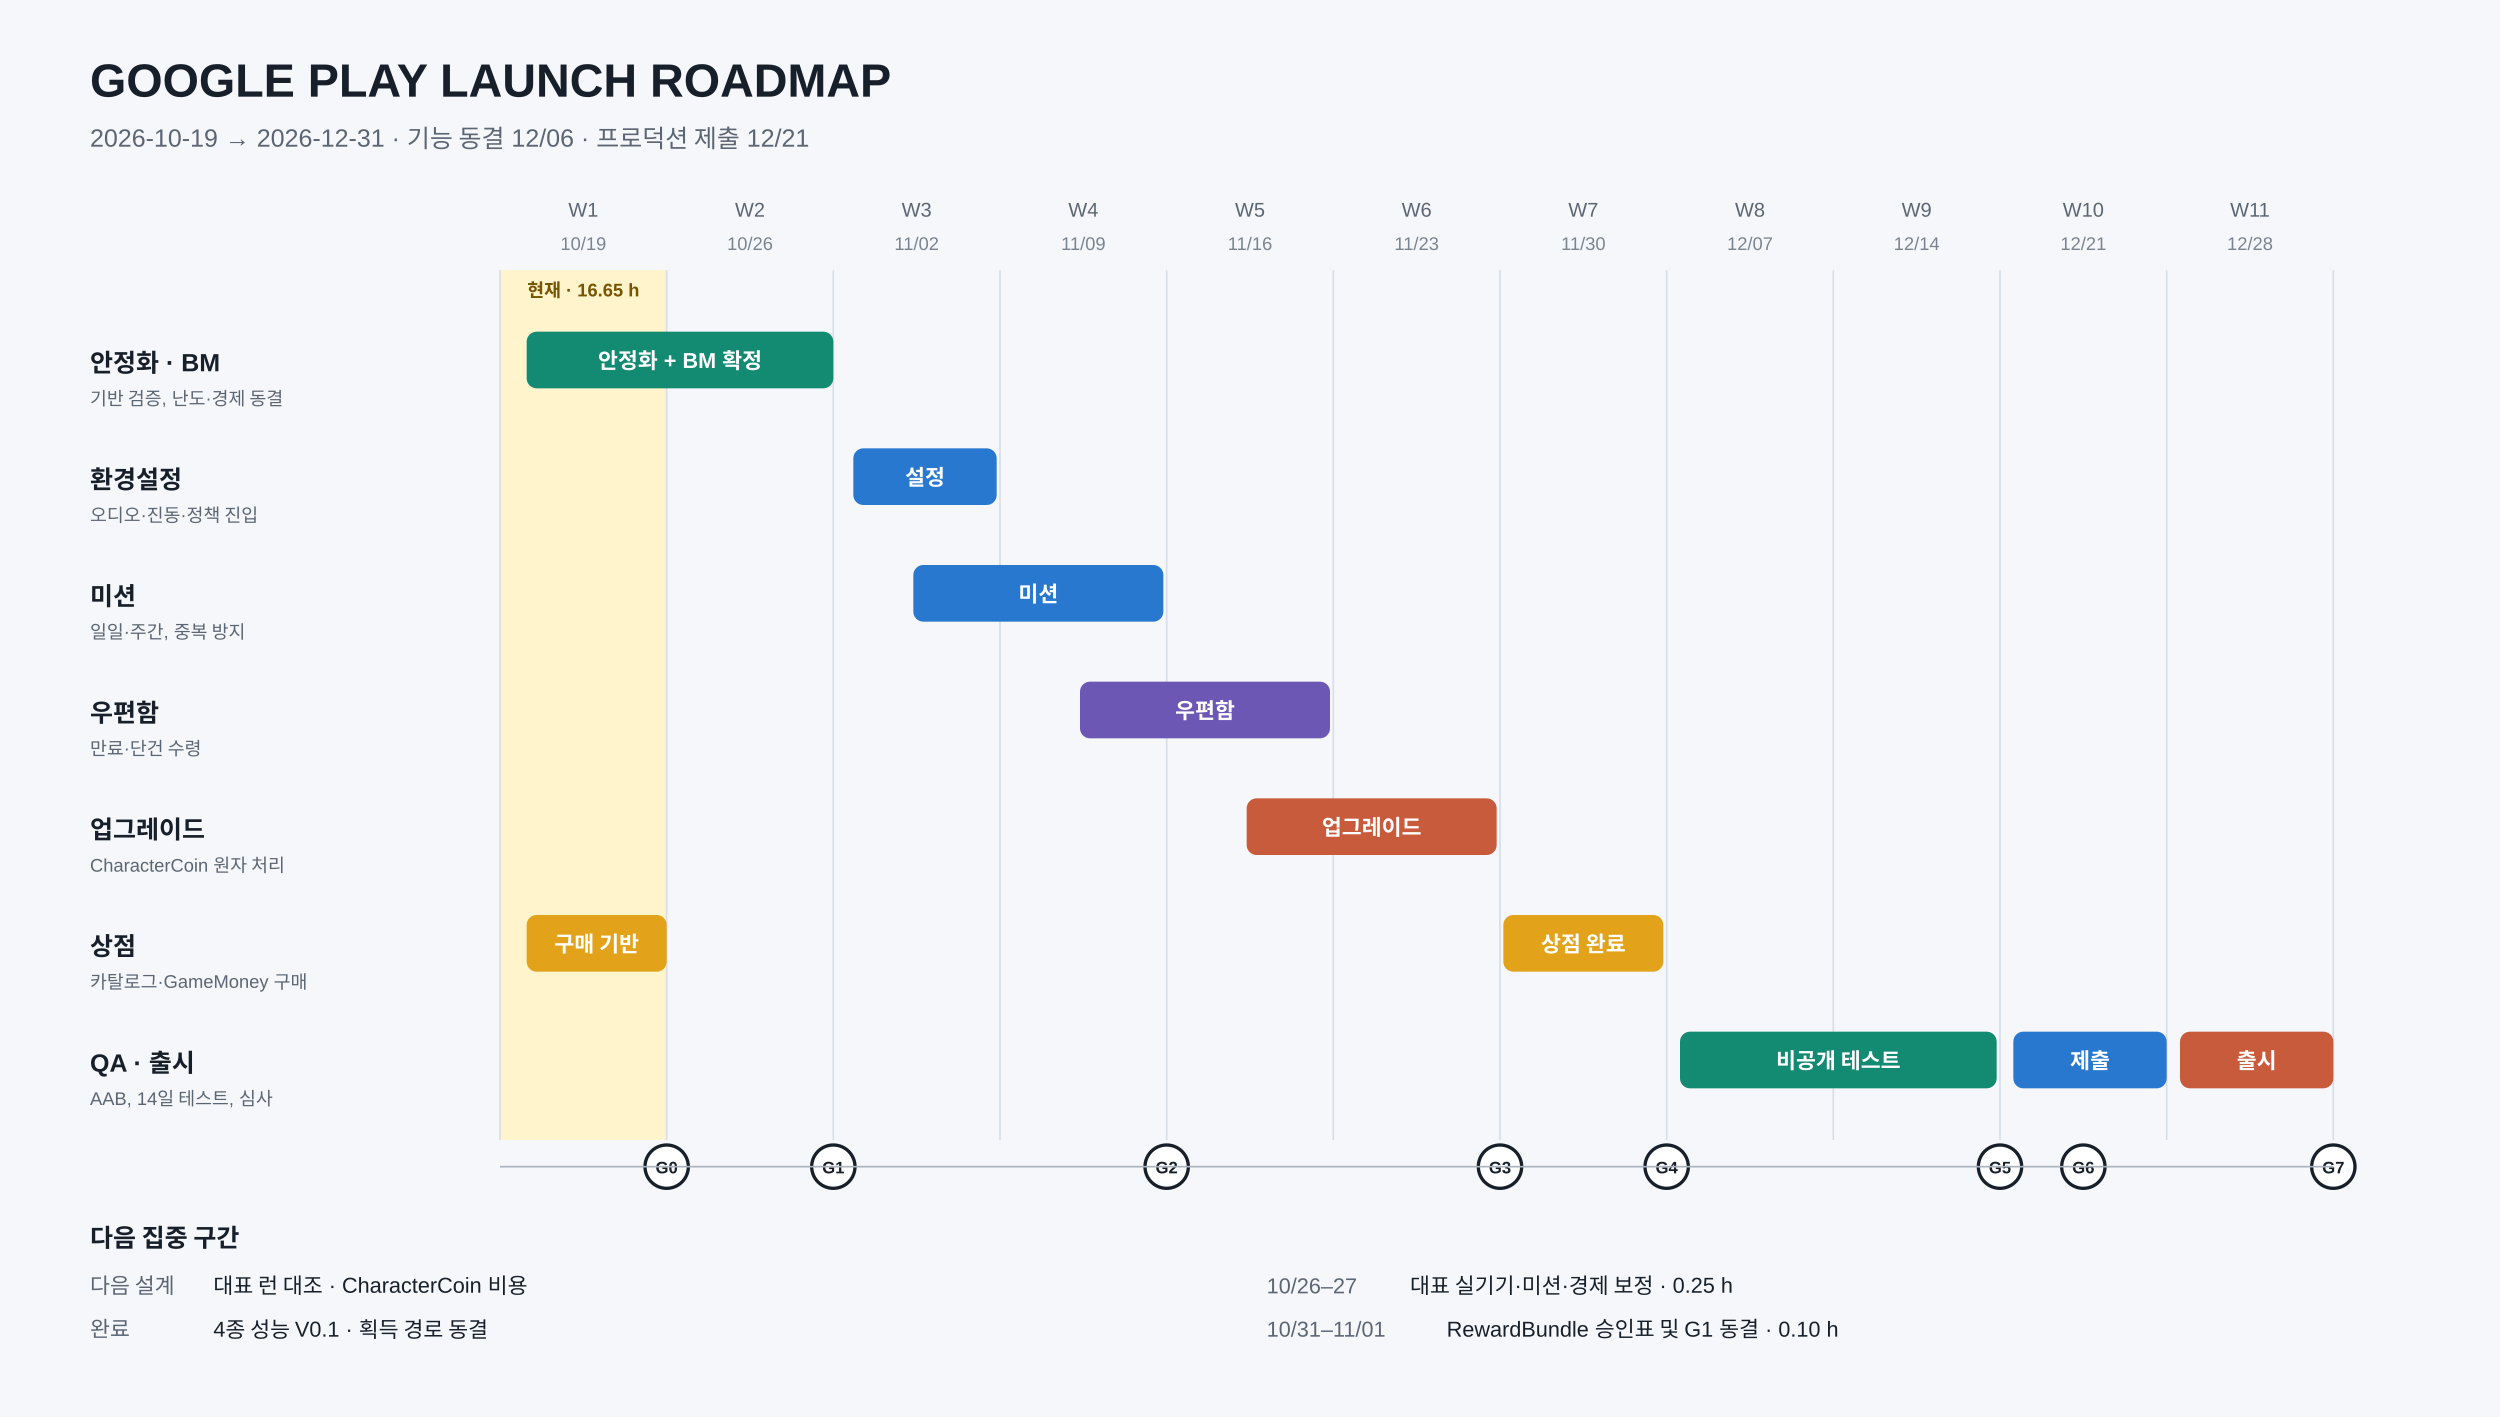
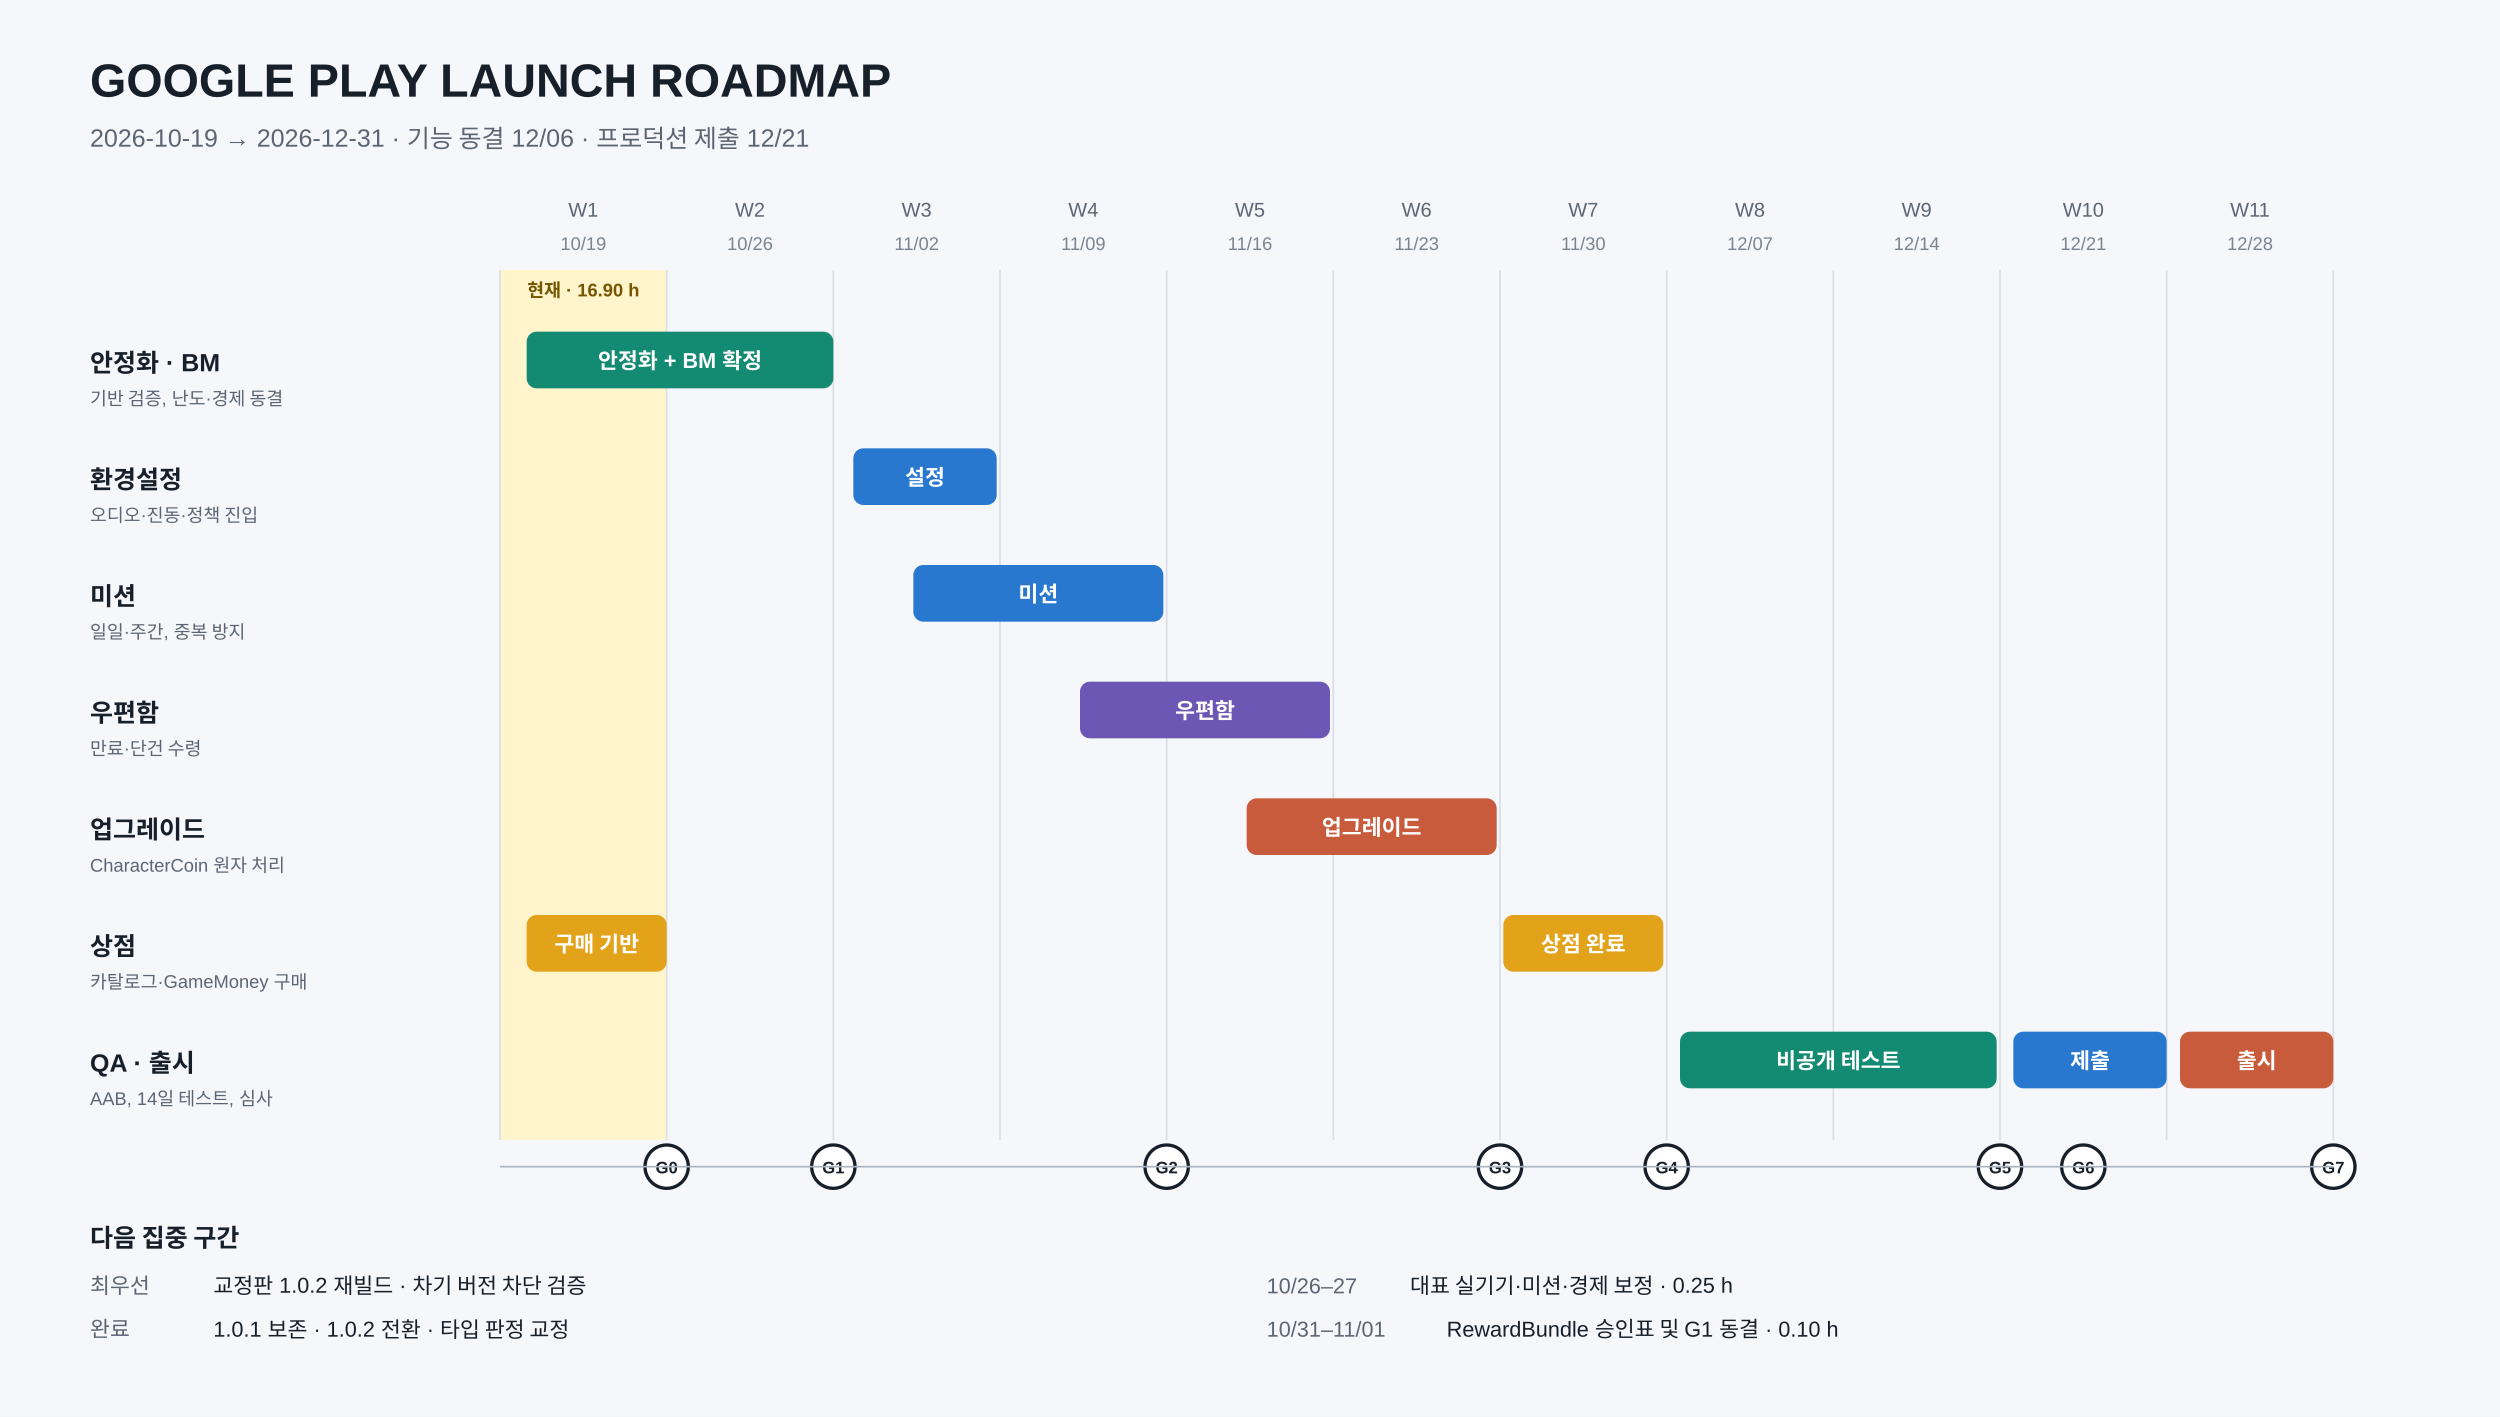
<svg xmlns="http://www.w3.org/2000/svg" width="1500" height="850" viewBox="0 0 1500 850" role="img" aria-labelledby="title desc">
  <rect width="1500" height="850" fill="#F5F7FA" />
  <text x="54" y="58" fill="#17202A" font-family="Arial, sans-serif" font-size="28" font-weight="700">GOOGLE PLAY LAUNCH ROADMAP</text>
  <text x="54" y="88" fill="#5B6573" font-family="Arial, sans-serif" font-size="15">2026-10-19 → 2026-12-31 · 기능 동결 12/06 · 프로덕션 제출 12/21</text>
  <g font-family="Arial, sans-serif" font-size="12" fill="#5B6573" text-anchor="middle">
    <text x="350" y="130">W1</text>
    <text x="450" y="130">W2</text>
    <text x="550" y="130">W3</text>
    <text x="650" y="130">W4</text>
    <text x="750" y="130">W5</text>
    <text x="850" y="130">W6</text>
    <text x="950" y="130">W7</text>
    <text x="1050" y="130">W8</text>
    <text x="1150" y="130">W9</text>
    <text x="1250" y="130">W10</text>
    <text x="1350" y="130">W11</text>
  </g>
  <g font-family="Arial, sans-serif" font-size="11" fill="#7A8491" text-anchor="middle">
    <text x="350" y="150">10/19</text>
    <text x="450" y="150">10/26</text>
    <text x="550" y="150">11/02</text>
    <text x="650" y="150">11/09</text>
    <text x="750" y="150">11/16</text>
    <text x="850" y="150">11/23</text>
    <text x="950" y="150">11/30</text>
    <text x="1050" y="150">12/07</text>
    <text x="1150" y="150">12/14</text>
    <text x="1250" y="150">12/21</text>
    <text x="1350" y="150">12/28</text>
  </g>
  <rect x="300" y="162" width="100" height="522" fill="#FFF4CC" />
-   <text x="350" y="178" text-anchor="middle" fill="#755500" font-family="Arial, sans-serif" font-size="11" font-weight="700">현재 · 16.65 h</text>
+   <text x="350" y="178" text-anchor="middle" fill="#755500" font-family="Arial, sans-serif" font-size="11" font-weight="700">현재 · 16.90 h</text>
  <g stroke="#D8DEE7" stroke-width="1">
    <line x1="300" y1="162" x2="300" y2="684" />
    <line x1="400" y1="162" x2="400" y2="684" />
    <line x1="500" y1="162" x2="500" y2="684" />
    <line x1="600" y1="162" x2="600" y2="684" />
    <line x1="700" y1="162" x2="700" y2="684" />
    <line x1="800" y1="162" x2="800" y2="684" />
    <line x1="900" y1="162" x2="900" y2="684" />
    <line x1="1000" y1="162" x2="1000" y2="684" />
    <line x1="1100" y1="162" x2="1100" y2="684" />
    <line x1="1200" y1="162" x2="1200" y2="684" />
    <line x1="1300" y1="162" x2="1300" y2="684" />
    <line x1="1400" y1="162" x2="1400" y2="684" />
  </g>
  <g font-family="Arial, sans-serif" font-size="15" fill="#17202A">
    <text x="54" y="223" font-weight="700">안정화 · BM</text>
    <text x="54" y="293" font-weight="700">환경설정</text>
    <text x="54" y="363" font-weight="700">미션</text>
    <text x="54" y="433" font-weight="700">우편함</text>
    <text x="54" y="503" font-weight="700">업그레이드</text>
    <text x="54" y="573" font-weight="700">상점</text>
    <text x="54" y="643" font-weight="700">QA · 출시</text>
  </g>
  <g font-family="Arial, sans-serif" font-size="11" fill="#5B6573">
    <text x="54" y="243">기반 검증, 난도·경제 동결</text>
    <text x="54" y="313">오디오·진동·정책 진입</text>
    <text x="54" y="383">일일·주간, 중복 방지</text>
    <text x="54" y="453">만료·단건 수령</text>
    <text x="54" y="523">CharacterCoin 원자 처리</text>
    <text x="54" y="593">카탈로그·GameMoney 구매</text>
    <text x="54" y="663">AAB, 14일 테스트, 심사</text>
  </g>
  <g font-family="Arial, sans-serif" font-size="13" font-weight="700" fill="#FFFFFF">
    <rect x="316" y="199" width="184" height="34" rx="6" fill="#138A72" />
    <text x="408" y="221" text-anchor="middle">안정화 + BM 확정</text>
    <rect x="512" y="269" width="86" height="34" rx="6" fill="#2878D0" />
    <text x="555" y="291" text-anchor="middle">설정</text>
    <rect x="548" y="339" width="150" height="34" rx="6" fill="#2878D0" />
    <text x="623" y="361" text-anchor="middle">미션</text>
    <rect x="648" y="409" width="150" height="34" rx="6" fill="#6C57B5" />
    <text x="723" y="431" text-anchor="middle">우편함</text>
    <rect x="748" y="479" width="150" height="34" rx="6" fill="#C85B3C" />
    <text x="823" y="501" text-anchor="middle">업그레이드</text>
    <rect x="316" y="549" width="84" height="34" rx="6" fill="#E2A21A" />
    <text x="358" y="571" text-anchor="middle">구매 기반</text>
    <rect x="902" y="549" width="96" height="34" rx="6" fill="#E2A21A" />
    <text x="950" y="571" text-anchor="middle">상점 완료</text>
    <rect x="1008" y="619" width="190" height="34" rx="6" fill="#138A72" />
    <text x="1103" y="641" text-anchor="middle">비공개 테스트</text>
    <rect x="1208" y="619" width="92" height="34" rx="6" fill="#2878D0" />
    <text x="1254" y="641" text-anchor="middle">제출</text>
    <rect x="1308" y="619" width="92" height="34" rx="6" fill="#C85B3C" />
    <text x="1354" y="641" text-anchor="middle">출시</text>
  </g>
  <g stroke="#17202A" stroke-width="2" fill="#FFFFFF" font-family="Arial, sans-serif" font-size="10" text-anchor="middle">
    <circle cx="400" cy="700" r="13" />
    <circle cx="500" cy="700" r="13" />
    <circle cx="700" cy="700" r="13" />
    <circle cx="900" cy="700" r="13" />
    <circle cx="1000" cy="700" r="13" />
    <circle cx="1200" cy="700" r="13" />
    <circle cx="1250" cy="700" r="13" />
    <circle cx="1400" cy="700" r="13" />
    <g fill="#17202A" stroke="none" font-weight="700">
      <text x="400" y="704">G0</text>
      <text x="500" y="704">G1</text>
      <text x="700" y="704">G2</text>
      <text x="900" y="704">G3</text>
      <text x="1000" y="704">G4</text>
      <text x="1200" y="704">G5</text>
      <text x="1250" y="704">G6</text>
      <text x="1400" y="704">G7</text>
    </g>
  </g>
  <line x1="300" y1="700" x2="1400" y2="700" stroke="#AAB3BF" stroke-width="1" />
  <g font-family="Arial, sans-serif">
    <text x="54" y="748" fill="#17202A" font-size="15" font-weight="700">다음 집중 구간</text>
-     <text x="54" y="776" fill="#5B6573" font-size="13">다음 설계</text>
-     <text x="128" y="776" fill="#17202A" font-size="13">대표 런 대조 · CharacterCoin 비용</text>
+     <text x="54" y="776" fill="#5B6573" font-size="13">최우선</text>
+     <text x="128" y="776" fill="#17202A" font-size="13">교정판 1.0.2 재빌드 · 차기 버전 차단 검증</text>
    <text x="54" y="802" fill="#5B6573" font-size="13">완료</text>
-     <text x="128" y="802" fill="#17202A" font-size="13">4종 성능 V0.1 · 획득 경로 동결</text>
+     <text x="128" y="802" fill="#17202A" font-size="13">1.0.1 보존 · 1.0.2 전환 · 타입 판정 교정</text>
    <text x="760" y="776" fill="#5B6573" font-size="13">10/26–27</text>
    <text x="846" y="776" fill="#17202A" font-size="13">대표 실기기·미션·경제 보정 · 0.25 h</text>
    <text x="760" y="802" fill="#5B6573" font-size="13">10/31–11/01</text>
    <text x="868" y="802" fill="#17202A" font-size="13">RewardBundle 승인표 및 G1 동결 · 0.10 h</text>
  </g>
</svg>
